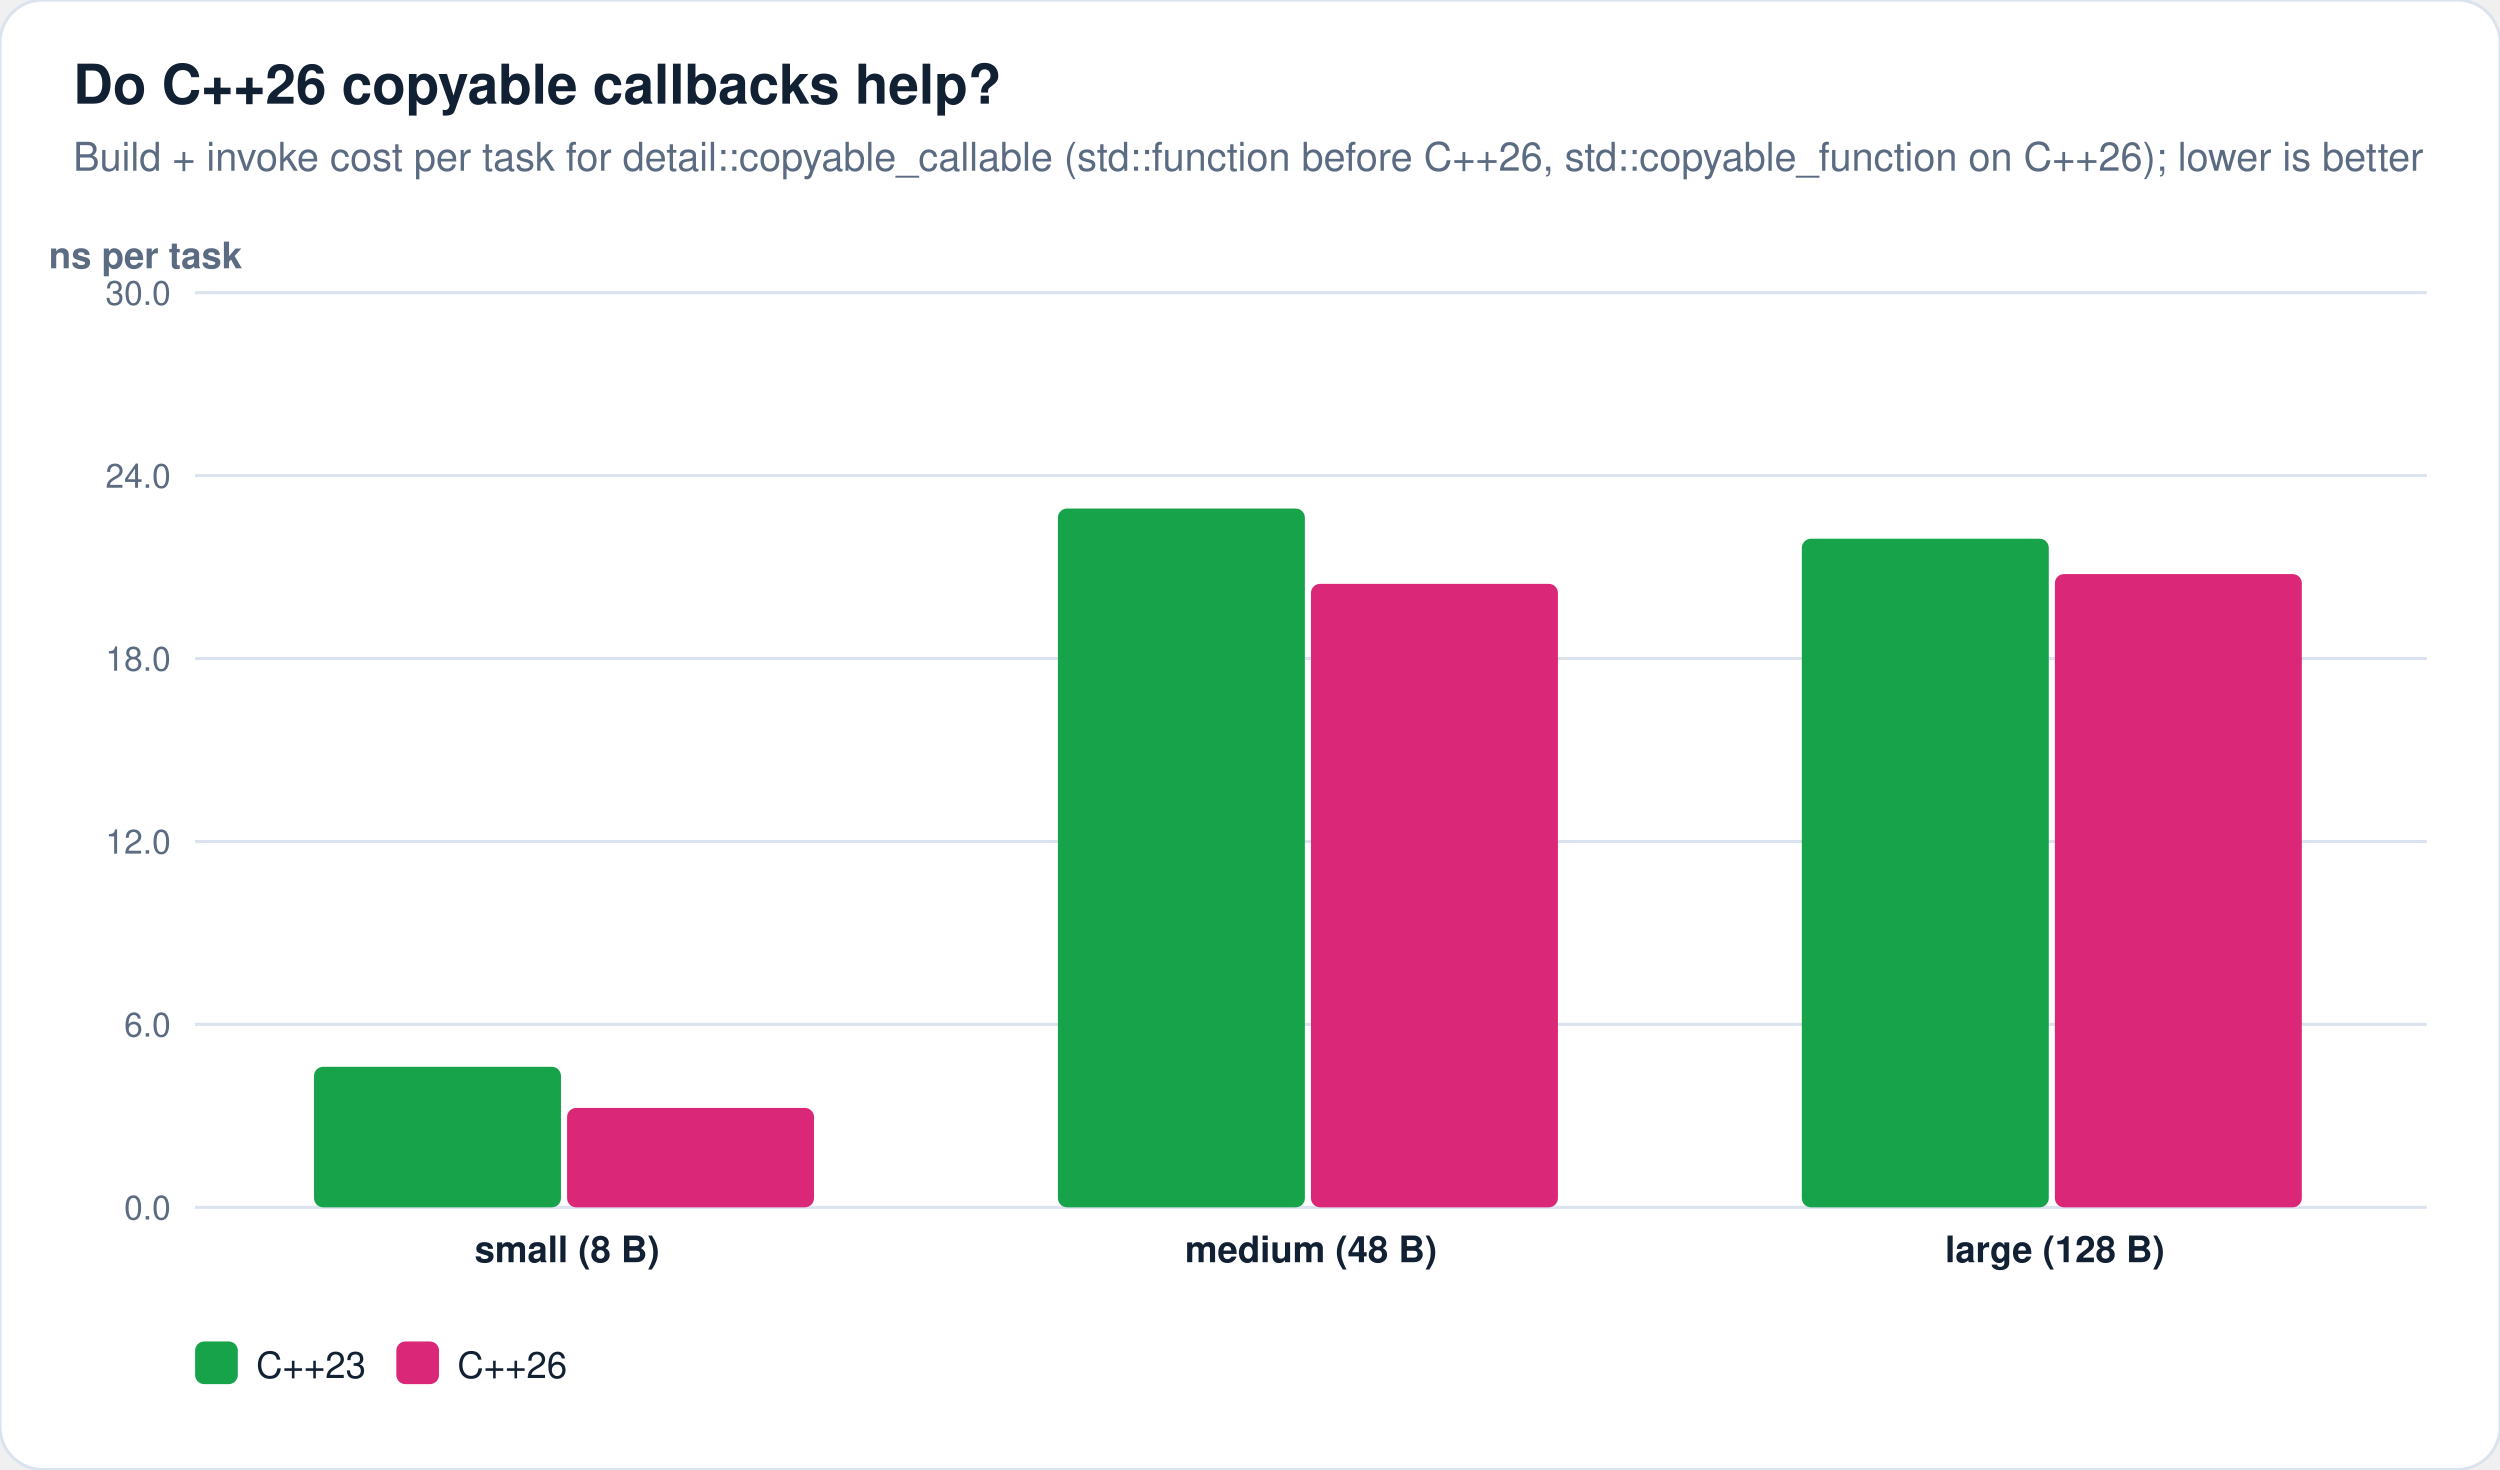
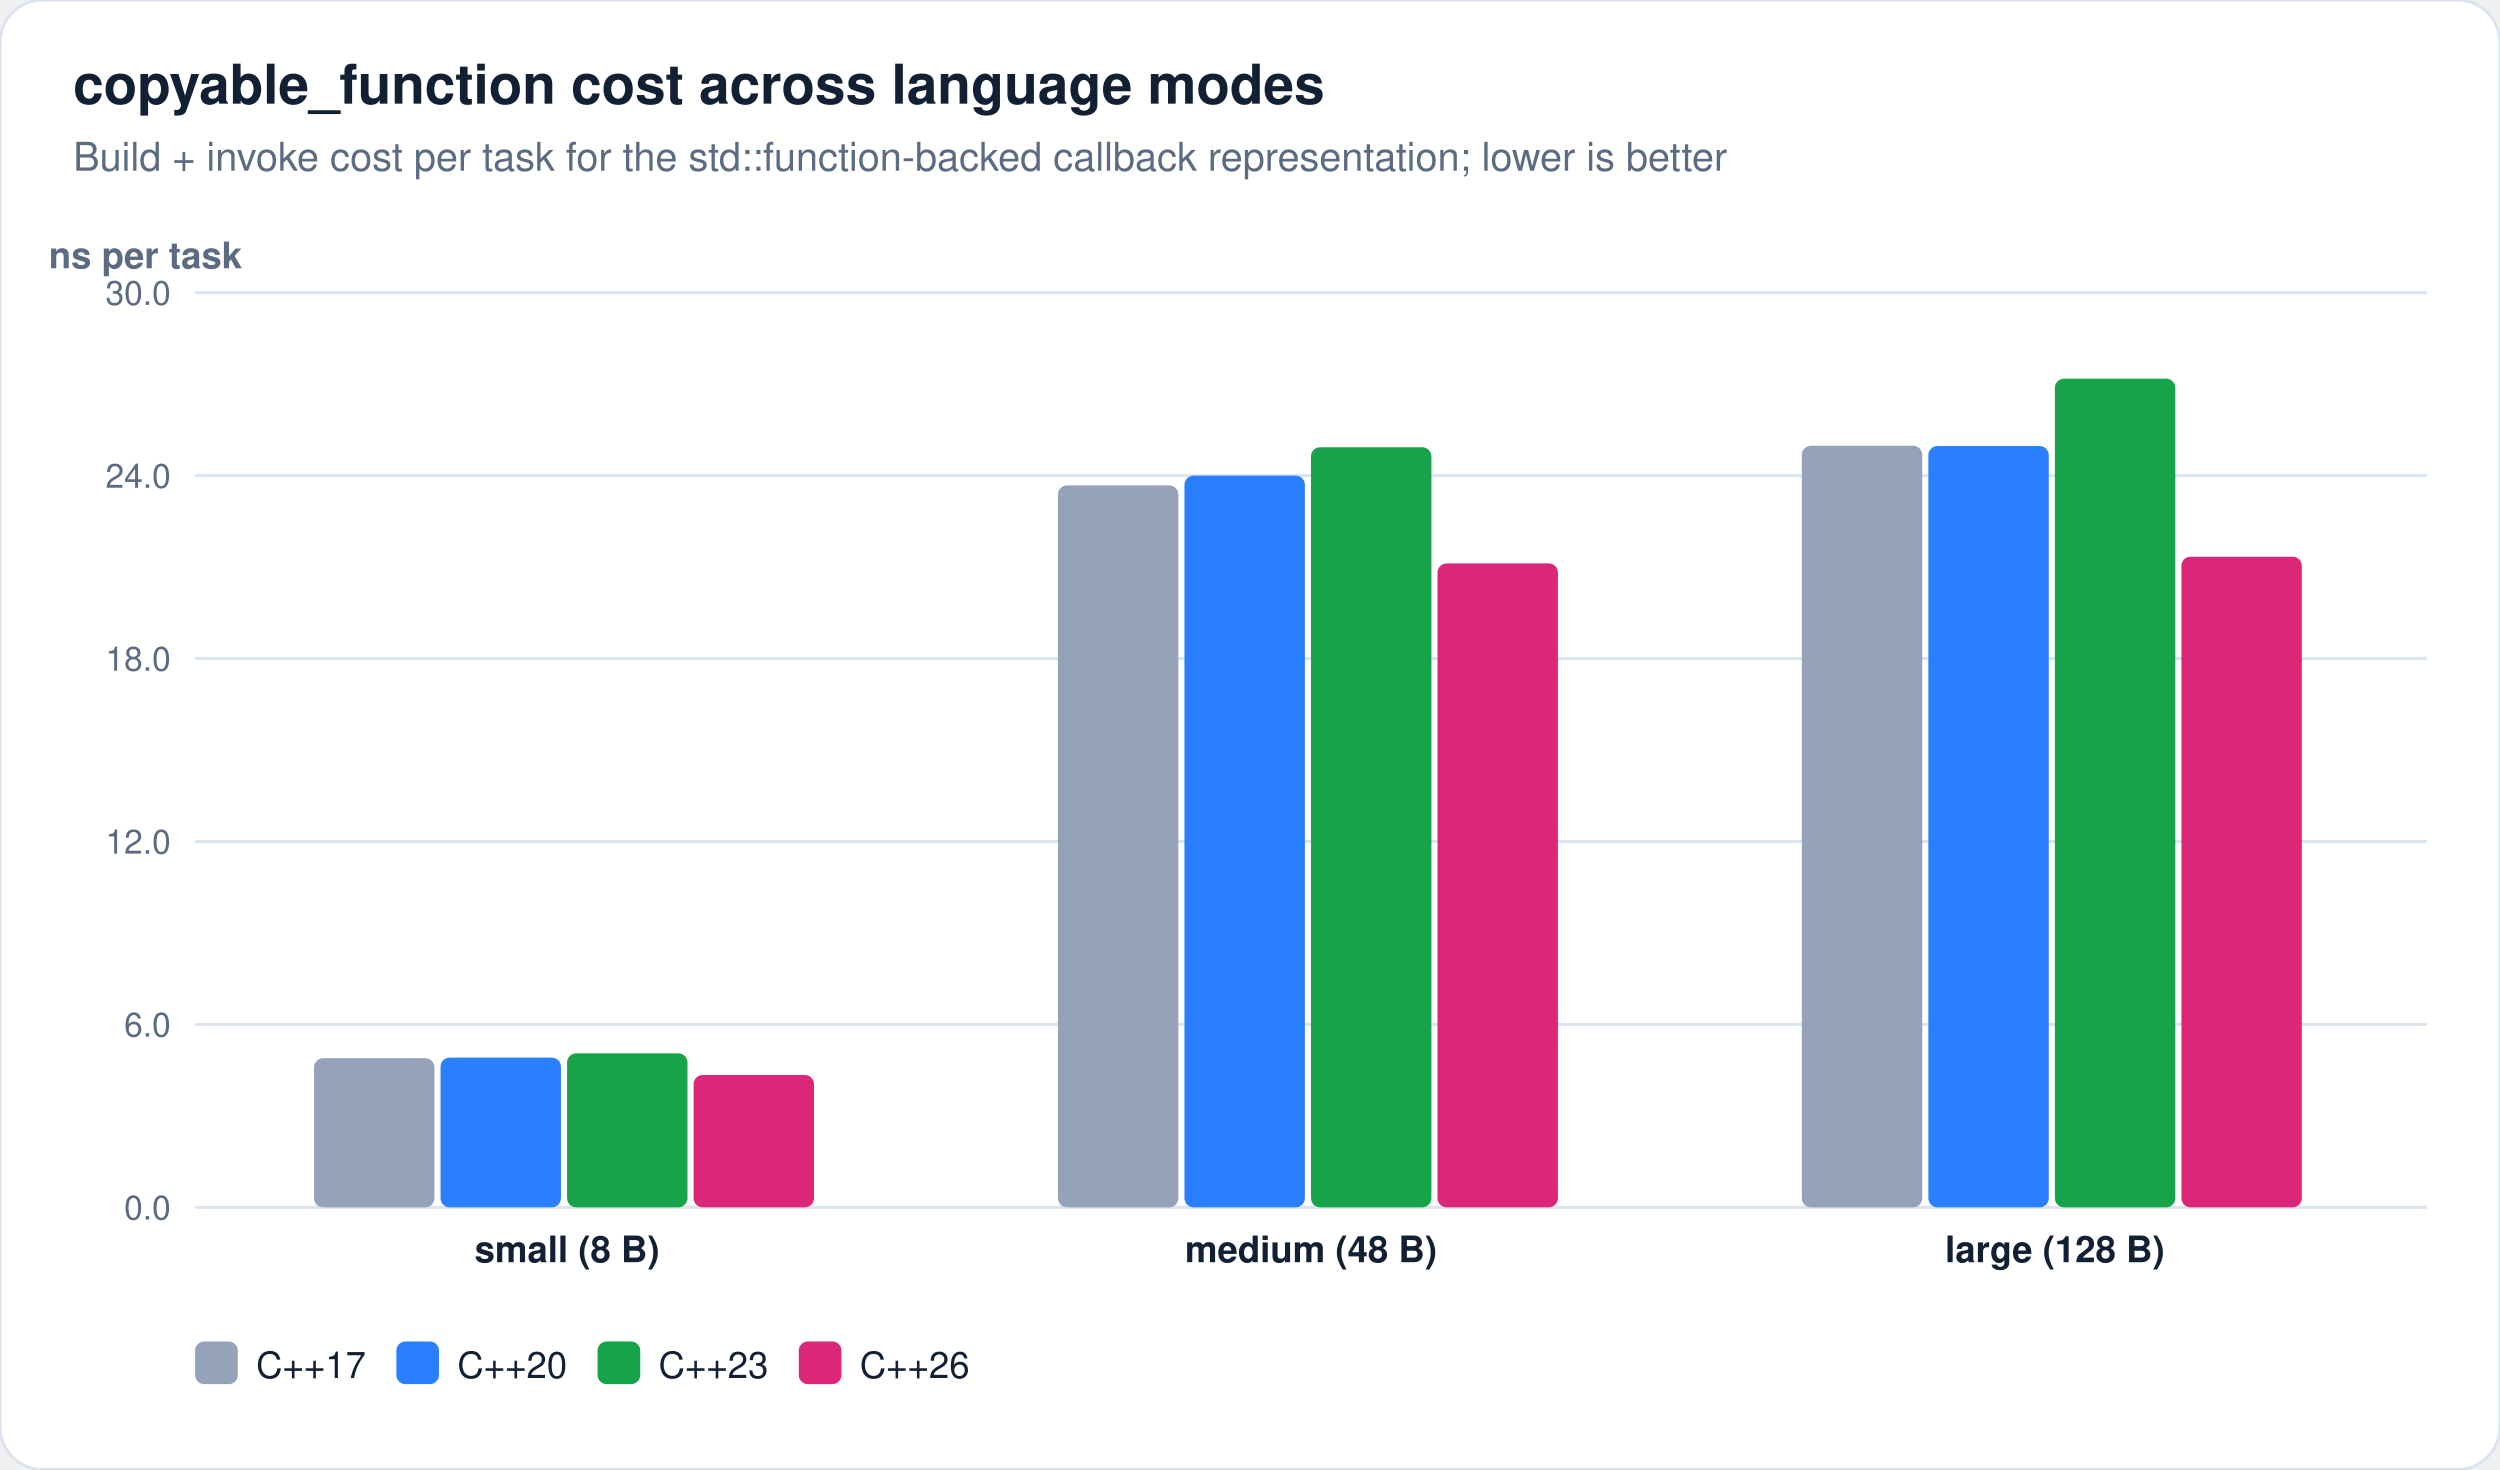
<svg xmlns="http://www.w3.org/2000/svg" viewBox="0 0 820 482" width="820" height="482" font-family="'Segoe UI', Helvetica, Arial, sans-serif">
  <rect x="0" y="0" width="820" height="482" rx="14" fill="#ffffff" stroke="#dbe3ef" />
-   <text x="24" y="34" fill="#122033" font-size="18" font-weight="700">Do C++26 copyable callbacks help?</text>
-   <text x="24" y="56" fill="#5b6b82" font-size="13">Build + invoke cost per task for detail::copyable_callable (std::function before C++26, std::copyable_function on C++26); lower is better</text>
+   <text x="24" y="34" fill="#122033" font-size="18" font-weight="700">copyable_function cost across language modes</text>
+   <text x="24" y="56" fill="#5b6b82" font-size="13">Build + invoke cost per task for the std::function-backed callback representation; lower is better</text>
  <line x1="64" y1="396.0" x2="796" y2="396.0" stroke="#dbe3ef" stroke-width="1" />
  <text x="56" y="400.0" fill="#5b6b82" font-size="11" text-anchor="end">0.0</text>
  <line x1="64" y1="336.0" x2="796" y2="336.0" stroke="#dbe3ef" stroke-width="1" />
  <text x="56" y="340.0" fill="#5b6b82" font-size="11" text-anchor="end">6.0</text>
  <line x1="64" y1="276.0" x2="796" y2="276.0" stroke="#dbe3ef" stroke-width="1" />
  <text x="56" y="280.0" fill="#5b6b82" font-size="11" text-anchor="end">12.0</text>
  <line x1="64" y1="216.0" x2="796" y2="216.0" stroke="#dbe3ef" stroke-width="1" />
  <text x="56" y="220.0" fill="#5b6b82" font-size="11" text-anchor="end">18.0</text>
  <line x1="64" y1="156.0" x2="796" y2="156.0" stroke="#dbe3ef" stroke-width="1" />
  <text x="56" y="160.0" fill="#5b6b82" font-size="11" text-anchor="end">24.0</text>
  <line x1="64" y1="96.0" x2="796" y2="96.0" stroke="#dbe3ef" stroke-width="1" />
  <text x="56" y="100.0" fill="#5b6b82" font-size="11" text-anchor="end">30.0</text>
  <text x="16" y="88" fill="#5b6b82" font-size="12" font-weight="600">ns per task</text>
-   <rect x="103.0" y="349.9" width="81.0" height="46.1" rx="3" fill="#16a34a" />
-   <rect x="186.0" y="363.4" width="81.0" height="32.6" rx="3" fill="#db2777" />
+   <rect x="103.0" y="347.1" width="39.5" height="48.9" rx="3" fill="#94a3b8" />
+   <rect x="144.5" y="346.9" width="39.5" height="49.1" rx="3" fill="#2a7fff" />
+   <rect x="186.0" y="345.5" width="39.5" height="50.5" rx="3" fill="#16a34a" />
+   <rect x="227.5" y="352.6" width="39.5" height="43.4" rx="3" fill="#db2777" />
  <text x="186.0" y="414.0" fill="#122033" font-size="12" font-weight="600" text-anchor="middle">small (8 B)</text>
-   <rect x="347.0" y="166.8" width="81.0" height="229.2" rx="3" fill="#16a34a" />
-   <rect x="430.0" y="191.5" width="81.0" height="204.5" rx="3" fill="#db2777" />
+   <rect x="347.0" y="159.2" width="39.5" height="236.8" rx="3" fill="#94a3b8" />
+   <rect x="388.5" y="156.0" width="39.5" height="240.0" rx="3" fill="#2a7fff" />
+   <rect x="430.0" y="146.7" width="39.5" height="249.3" rx="3" fill="#16a34a" />
+   <rect x="471.5" y="184.8" width="39.5" height="211.2" rx="3" fill="#db2777" />
  <text x="430.0" y="414.0" fill="#122033" font-size="12" font-weight="600" text-anchor="middle">medium (48 B)</text>
-   <rect x="591.0" y="176.7" width="81.0" height="219.3" rx="3" fill="#16a34a" />
-   <rect x="674.0" y="188.3" width="81.0" height="207.7" rx="3" fill="#db2777" />
+   <rect x="591.0" y="146.2" width="39.5" height="249.8" rx="3" fill="#94a3b8" />
+   <rect x="632.5" y="146.3" width="39.5" height="249.7" rx="3" fill="#2a7fff" />
+   <rect x="674.0" y="124.2" width="39.5" height="271.8" rx="3" fill="#16a34a" />
+   <rect x="715.5" y="182.6" width="39.5" height="213.4" rx="3" fill="#db2777" />
  <text x="674.0" y="414.0" fill="#122033" font-size="12" font-weight="600" text-anchor="middle">large (128 B)</text>
-   <rect x="64" y="440" width="14" height="14" rx="3" fill="#16a34a" />
-   <text x="84" y="452" fill="#122033" font-size="12">C++23</text>
-   <rect x="130.0" y="440" width="14" height="14" rx="3" fill="#db2777" />
-   <text x="150.0" y="452" fill="#122033" font-size="12">C++26</text>
+   <rect x="64" y="440" width="14" height="14" rx="3" fill="#94a3b8" />
+   <text x="84" y="452" fill="#122033" font-size="12">C++17</text>
+   <rect x="130.0" y="440" width="14" height="14" rx="3" fill="#2a7fff" />
+   <text x="150.0" y="452" fill="#122033" font-size="12">C++20</text>
+   <rect x="196.0" y="440" width="14" height="14" rx="3" fill="#16a34a" />
+   <text x="216.0" y="452" fill="#122033" font-size="12">C++23</text>
+   <rect x="262.0" y="440" width="14" height="14" rx="3" fill="#db2777" />
+   <text x="282.0" y="452" fill="#122033" font-size="12">C++26</text>
</svg>
